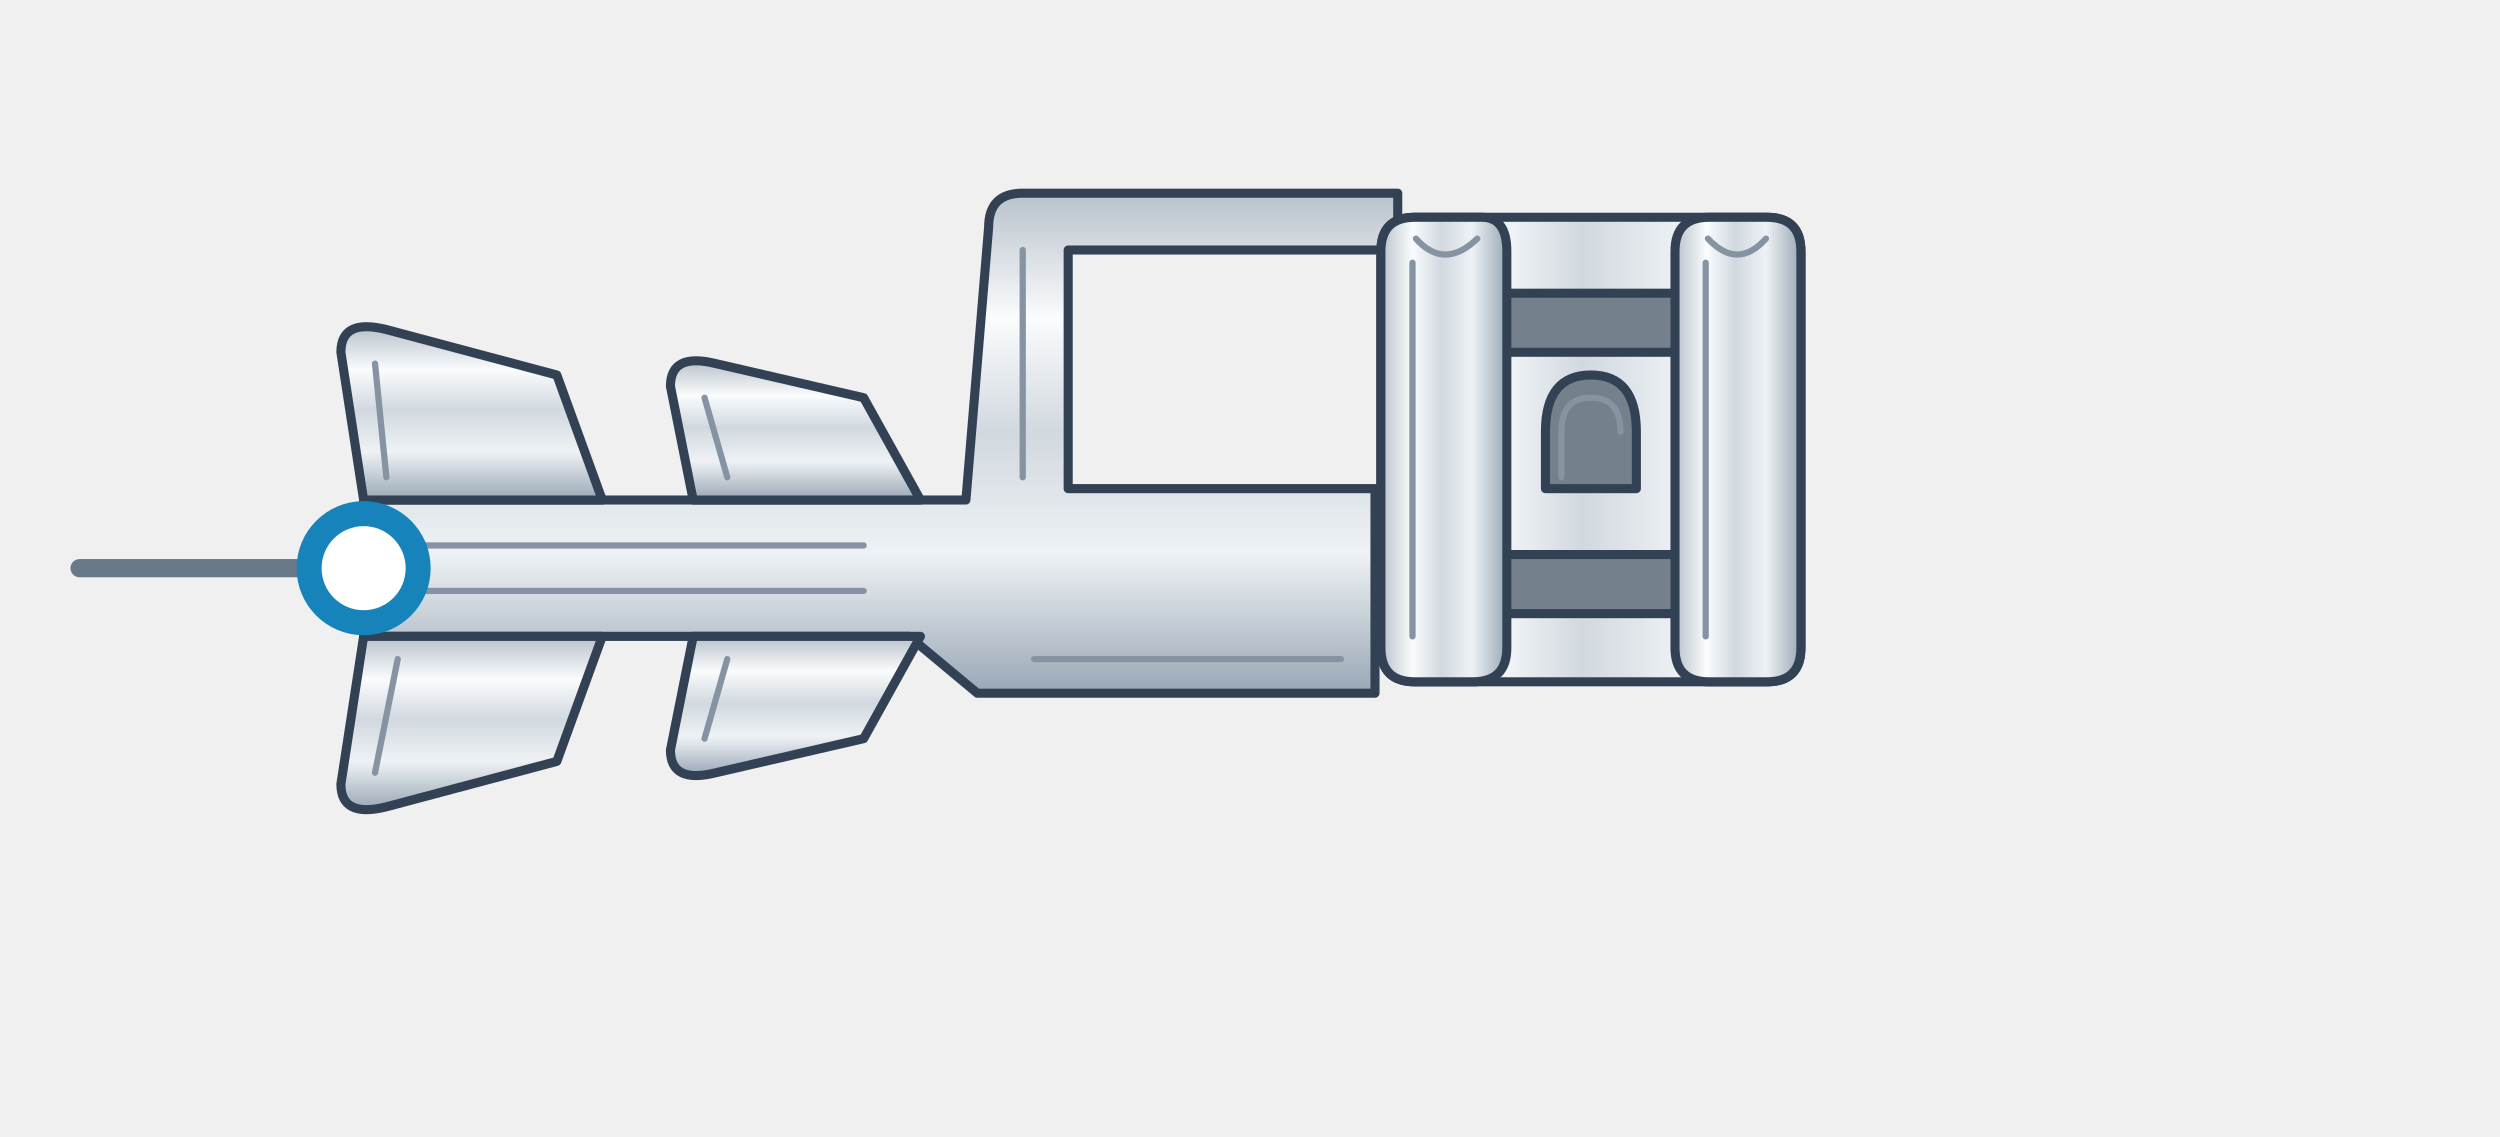
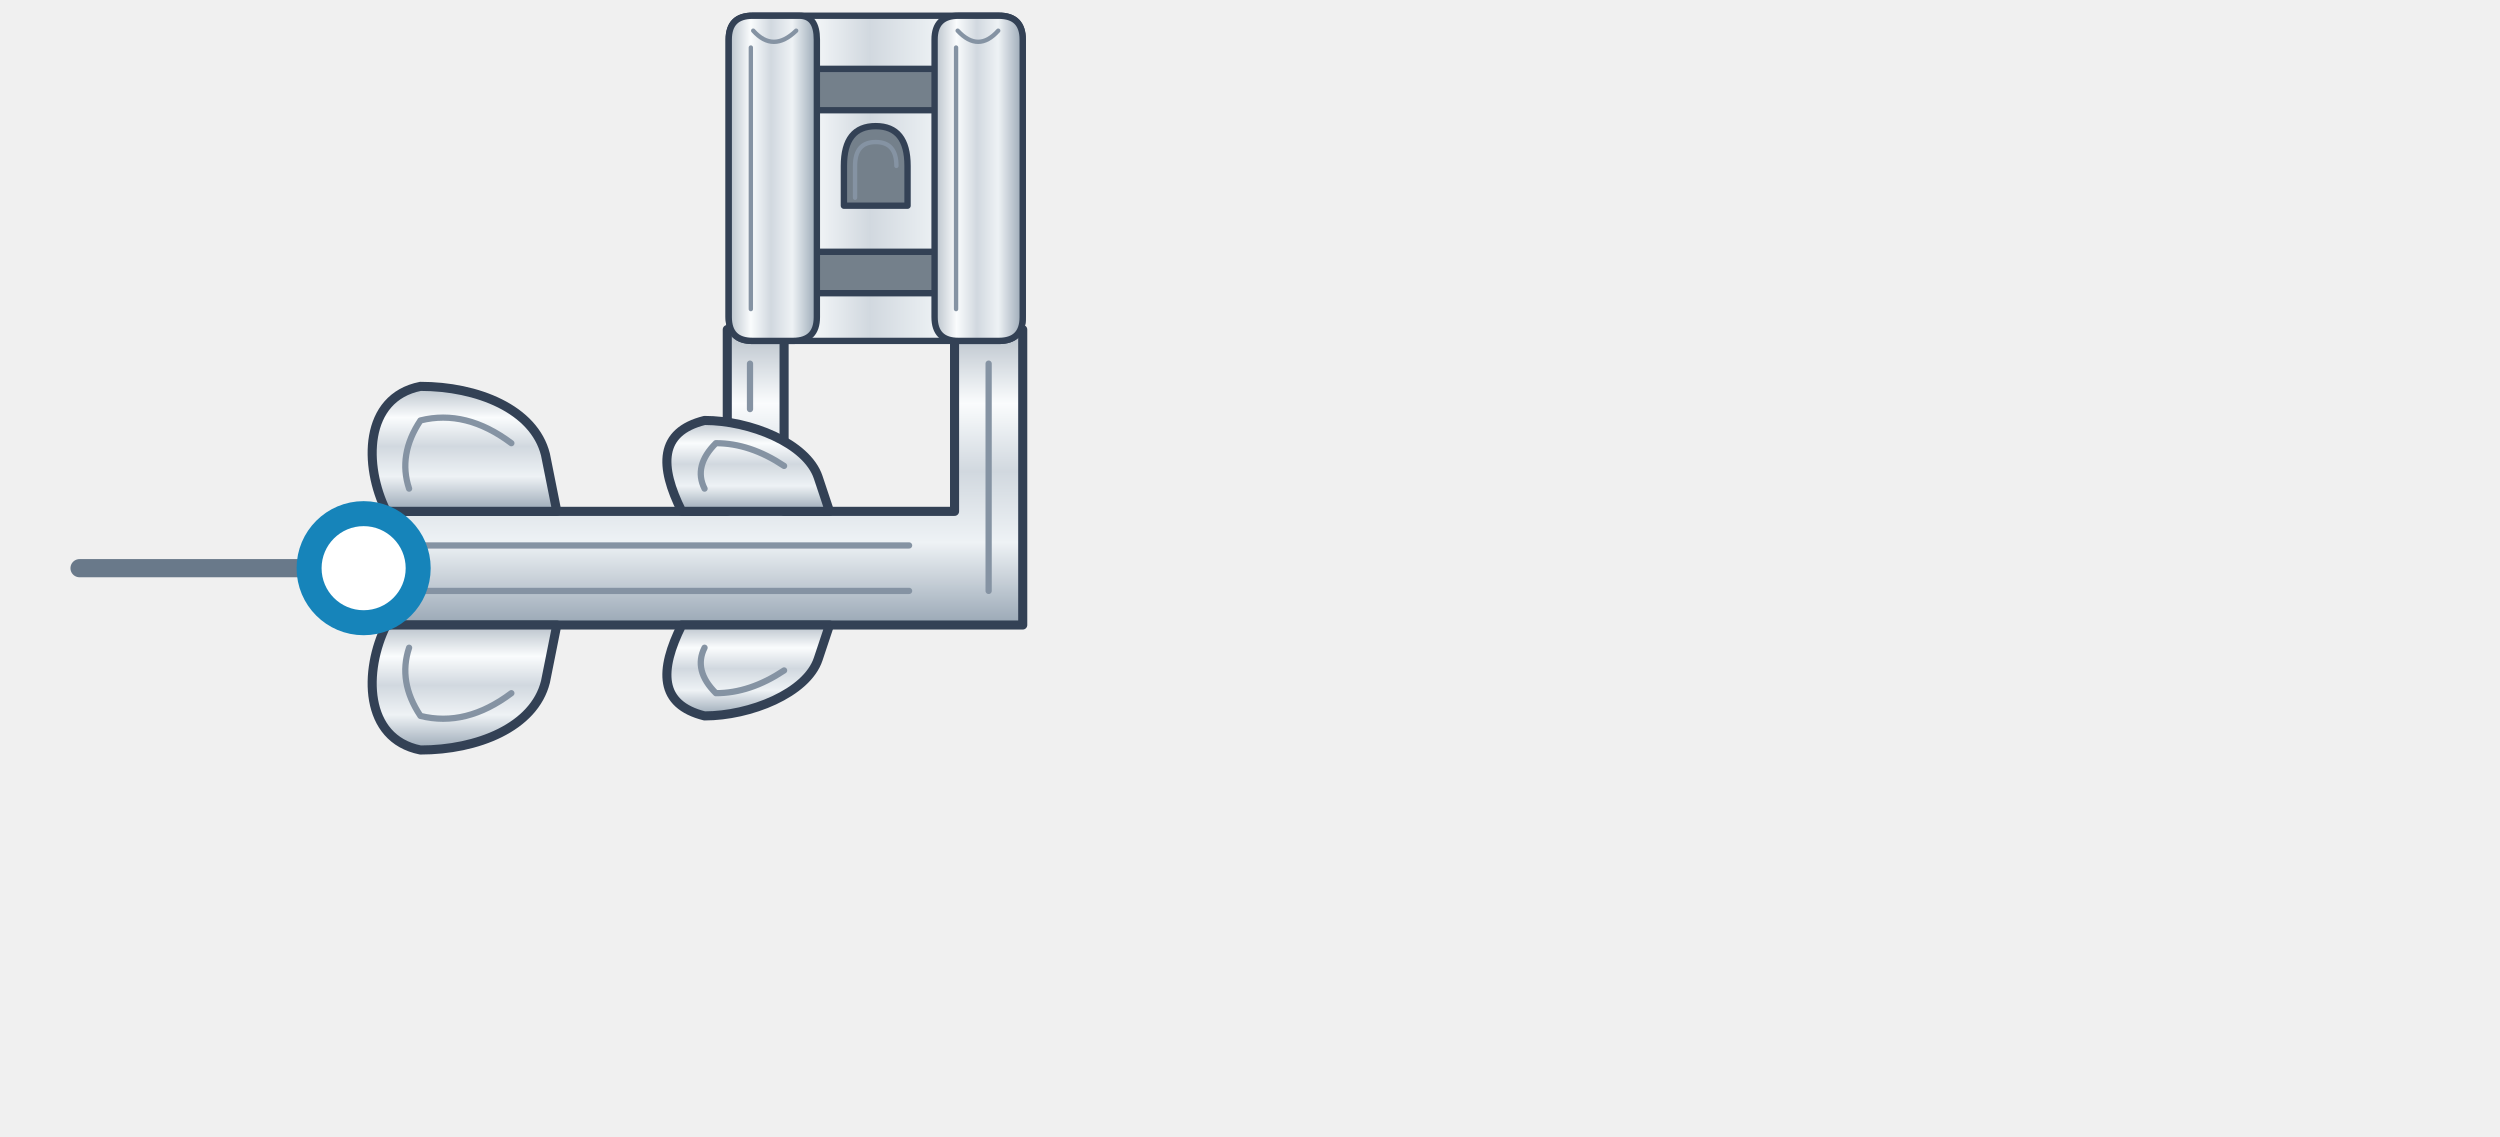
<svg xmlns="http://www.w3.org/2000/svg" width="220" height="100" viewBox="0 0 220 100" role="img" aria-labelledby="title">
  <style>svg{font-family:Arial,'Segoe UI',sans-serif} .geom{stroke:#334155;stroke-width:.8;stroke-linecap:round;stroke-linejoin:round} .geom text{stroke:none;stroke-width:0} .detail{stroke:#8593a3;stroke-width:.55;fill:none} .wire{stroke:#69798a;stroke-width:1.6;fill:none;stroke-linecap:round} .text{font-size:12px;fill:#334155;stroke:none} .small{font-size:10px;fill:#64748b;stroke:none} .title{font-size:25px;fill:#0f172a;font-weight:700;stroke:none} .card-title{font-size:17px;fill:#1e293b;font-weight:700;stroke:none} .view{font-size:11px;fill:#237ca3;font-weight:700;stroke:none} .badge{font-size:11px;fill:#1684ba;font-weight:700;stroke:none} .dim{stroke:#5f8f87;stroke-width:.55;fill:none} .dimtext{font-size:11px;fill:#427a70;stroke:none}</style>
  <defs>
    <linearGradient id="metal" x1="0" y1="0" x2="0" y2="1">
      <stop offset="0" stop-color="#b8c1ca" />
      <stop offset=".25" stop-color="#fafcfd" />
      <stop offset=".48" stop-color="#d1d8df" />
      <stop offset=".72" stop-color="#eef2f5" />
      <stop offset="1" stop-color="#99a7b5" />
    </linearGradient>
    <linearGradient id="red" x1="0" y1="0" x2="0" y2="1">
      <stop offset="0" stop-color="#a7383b" />
      <stop offset=".25" stop-color="#ed7778" />
      <stop offset=".48" stop-color="#d95054" />
      <stop offset=".8" stop-color="#c34347" />
      <stop offset="1" stop-color="#993439" />
    </linearGradient>
    <linearGradient id="blue" x1="0" y1="0" x2="0" y2="1">
      <stop offset="0" stop-color="#235783" />
      <stop offset=".25" stop-color="#65a2ce" />
      <stop offset=".5" stop-color="#397fb3" />
      <stop offset="1" stop-color="#23557d" />
    </linearGradient>
    <linearGradient id="yellow" x1="0" y1="0" x2="0" y2="1">
      <stop offset="0" stop-color="#b88c29" />
      <stop offset=".27" stop-color="#ffe6a1" />
      <stop offset=".55" stop-color="#e9bd4d" />
      <stop offset="1" stop-color="#b48c32" />
    </linearGradient>
  </defs>
  <g class="geom">
    <line x1="7" y1="50" x2="32" y2="50" class="wire" />
-     <path d="M32 44 H85 L87 20 Q87 17 90 17 H123 V22 H94 V43 H121 V61 H86 L80 56 H32 Z" fill="url(#metal)" />
-     <path d="M32 44 L30 31 Q30 28 34 29 L49 33 L53 44 Z" fill="url(#metal)" />
-     <path d="M32 56 L30 69 Q30 72 34 71 L49 67 L53 56 Z" fill="url(#metal)" />
-     <path d="M61 44 L59 34 Q59 31 63 32 L76 35 L81 44 Z" fill="url(#metal)" />
-     <path d="M61 56 L59 66 Q59 69 63 68 L76 65 L81 56 Z" fill="url(#metal)" />
-     <g transform="translate(140,60) rotate(-90)">
+     <path d="M32 45 H64 V29 H69 V45 H84 V29 H90 V55 H32 Z" fill="url(#metal)" />
+     <path d="M34 45 C32 41 32 35 37 34 C42 34 47 36 48 40 L49 45 Z" fill="url(#metal)" />
+     <path d="M34 55 C32 59 32 65 37 66 C42 66 47 64 48 60 L49 55 Z" fill="url(#metal)" />
+     <path d="M60 45 C58 41 58 38 62 37 C66 37 71 39 72 42 L73 45 Z" fill="url(#metal)" />
+     <path d="M60 55 C58 59 58 62 62 63 C66 63 71 61 72 58 L73 55 Z" fill="url(#metal)" />
+     <g transform="translate(77.064,30) rotate(-90) scale(.7)">
      <path d="M0 -15.48 Q0 -18.48 3 -18.48 H37.88 Q40.88 -18.48 40.88 -15.48 V15.48 Q40.88 18.48 37.88 18.48 H3 Q0 18.48 0 15.48 Z" fill="url(#metal)" />
      <rect x="6" y="-8.2" width="5.2" height="16.4" rx="0.5" fill="#74808b" />
      <rect x="29" y="-8.2" width="5.2" height="16.4" rx="0.5" fill="#74808b" />
      <path d="M17 -4 H22 Q27 -4 27 0 Q27 4 22 4 H17 Z" fill="#74808b" />
      <path d="M3 -18.48 H37.88 Q40.88 -18.48 40.88 -15.48 V-9.6 Q40.88 -7.4 37.88 -7.4 H3 Q0 -7.4 0 -10.4 V-15.48 Q0 -18.48 3 -18.48 Z" fill="url(#metal)" />
      <path d="M3 7.4 H37.88 Q40.88 7.4 40.88 10.4 V15.48 Q40.88 18.48 37.88 18.48 H3 Q0 18.48 0 15.48 V10.4 Q0 7.4 3 7.4 Z" fill="url(#metal)" />
      <path d="M4 -15.7 H36.88 M4 10.1 H36.88 M18 -2.6 H22 Q25 -2.6 25 0 Q25 2.6 22 2.6" fill="none" class="detail" />
      <path d="M39 -15.4 Q36.2 -12.9 39 -10 M39 10.3 Q36.2 12.9 39 15.4" fill="none" class="detail" />
    </g>
-     <path d="M34 42 L33 32 M35 58 L33 68 M64 42 L62 35 M64 58 L62 65 M36 48 H76 M36 52 H76 M90 22 V42 M91 58 H118" fill="none" class="detail" />
+     <path d="M36 43 Q35 40 37 37 Q41 36 45 39 M36 57 Q35 60 37 63 Q41 64 45 61 M62 43 Q61 41 63 39 Q66 39 69 41 M62 57 Q61 59 63 61 Q66 61 69 59 M36 48 H80 M36 52 H80 M66 32 V36 M87 32 V52" fill="none" class="detail" />
  </g>
  <circle cx="32" cy="50" r="4.8" fill="#ffffff" id="anchor-wire-entry" data-role="wire-entry" stroke="#1684ba" stroke-width="2.2" />
</svg>
